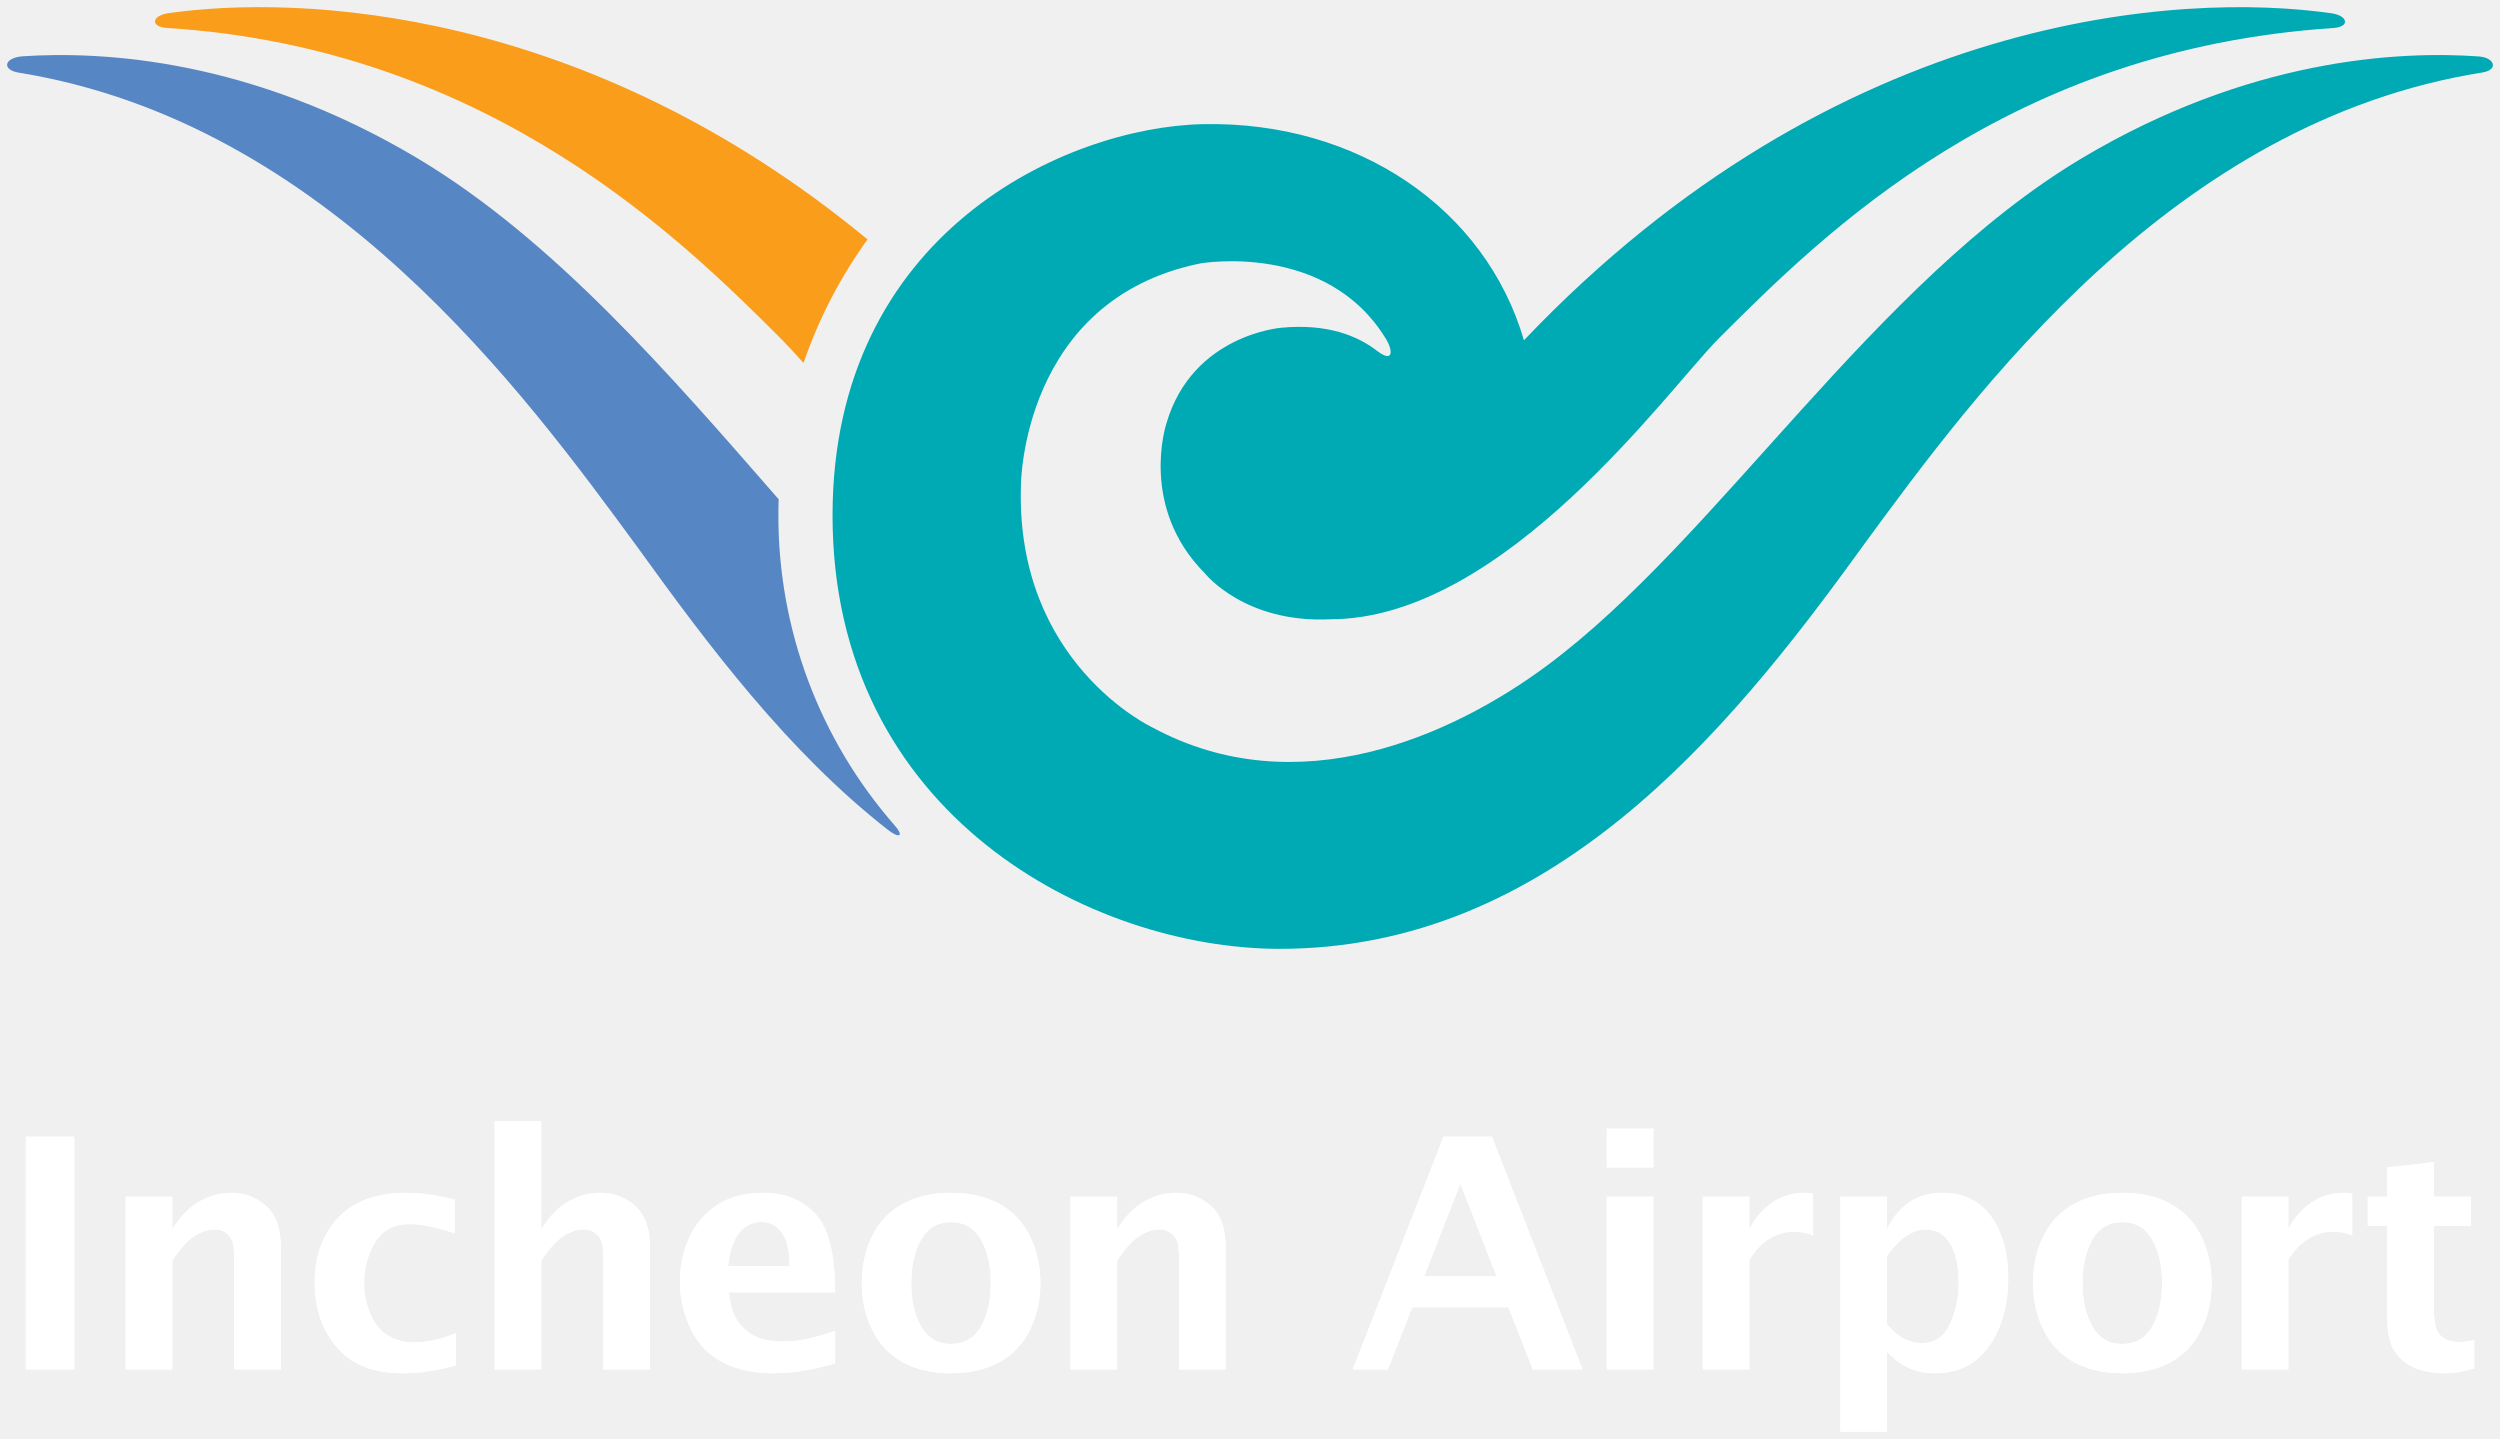
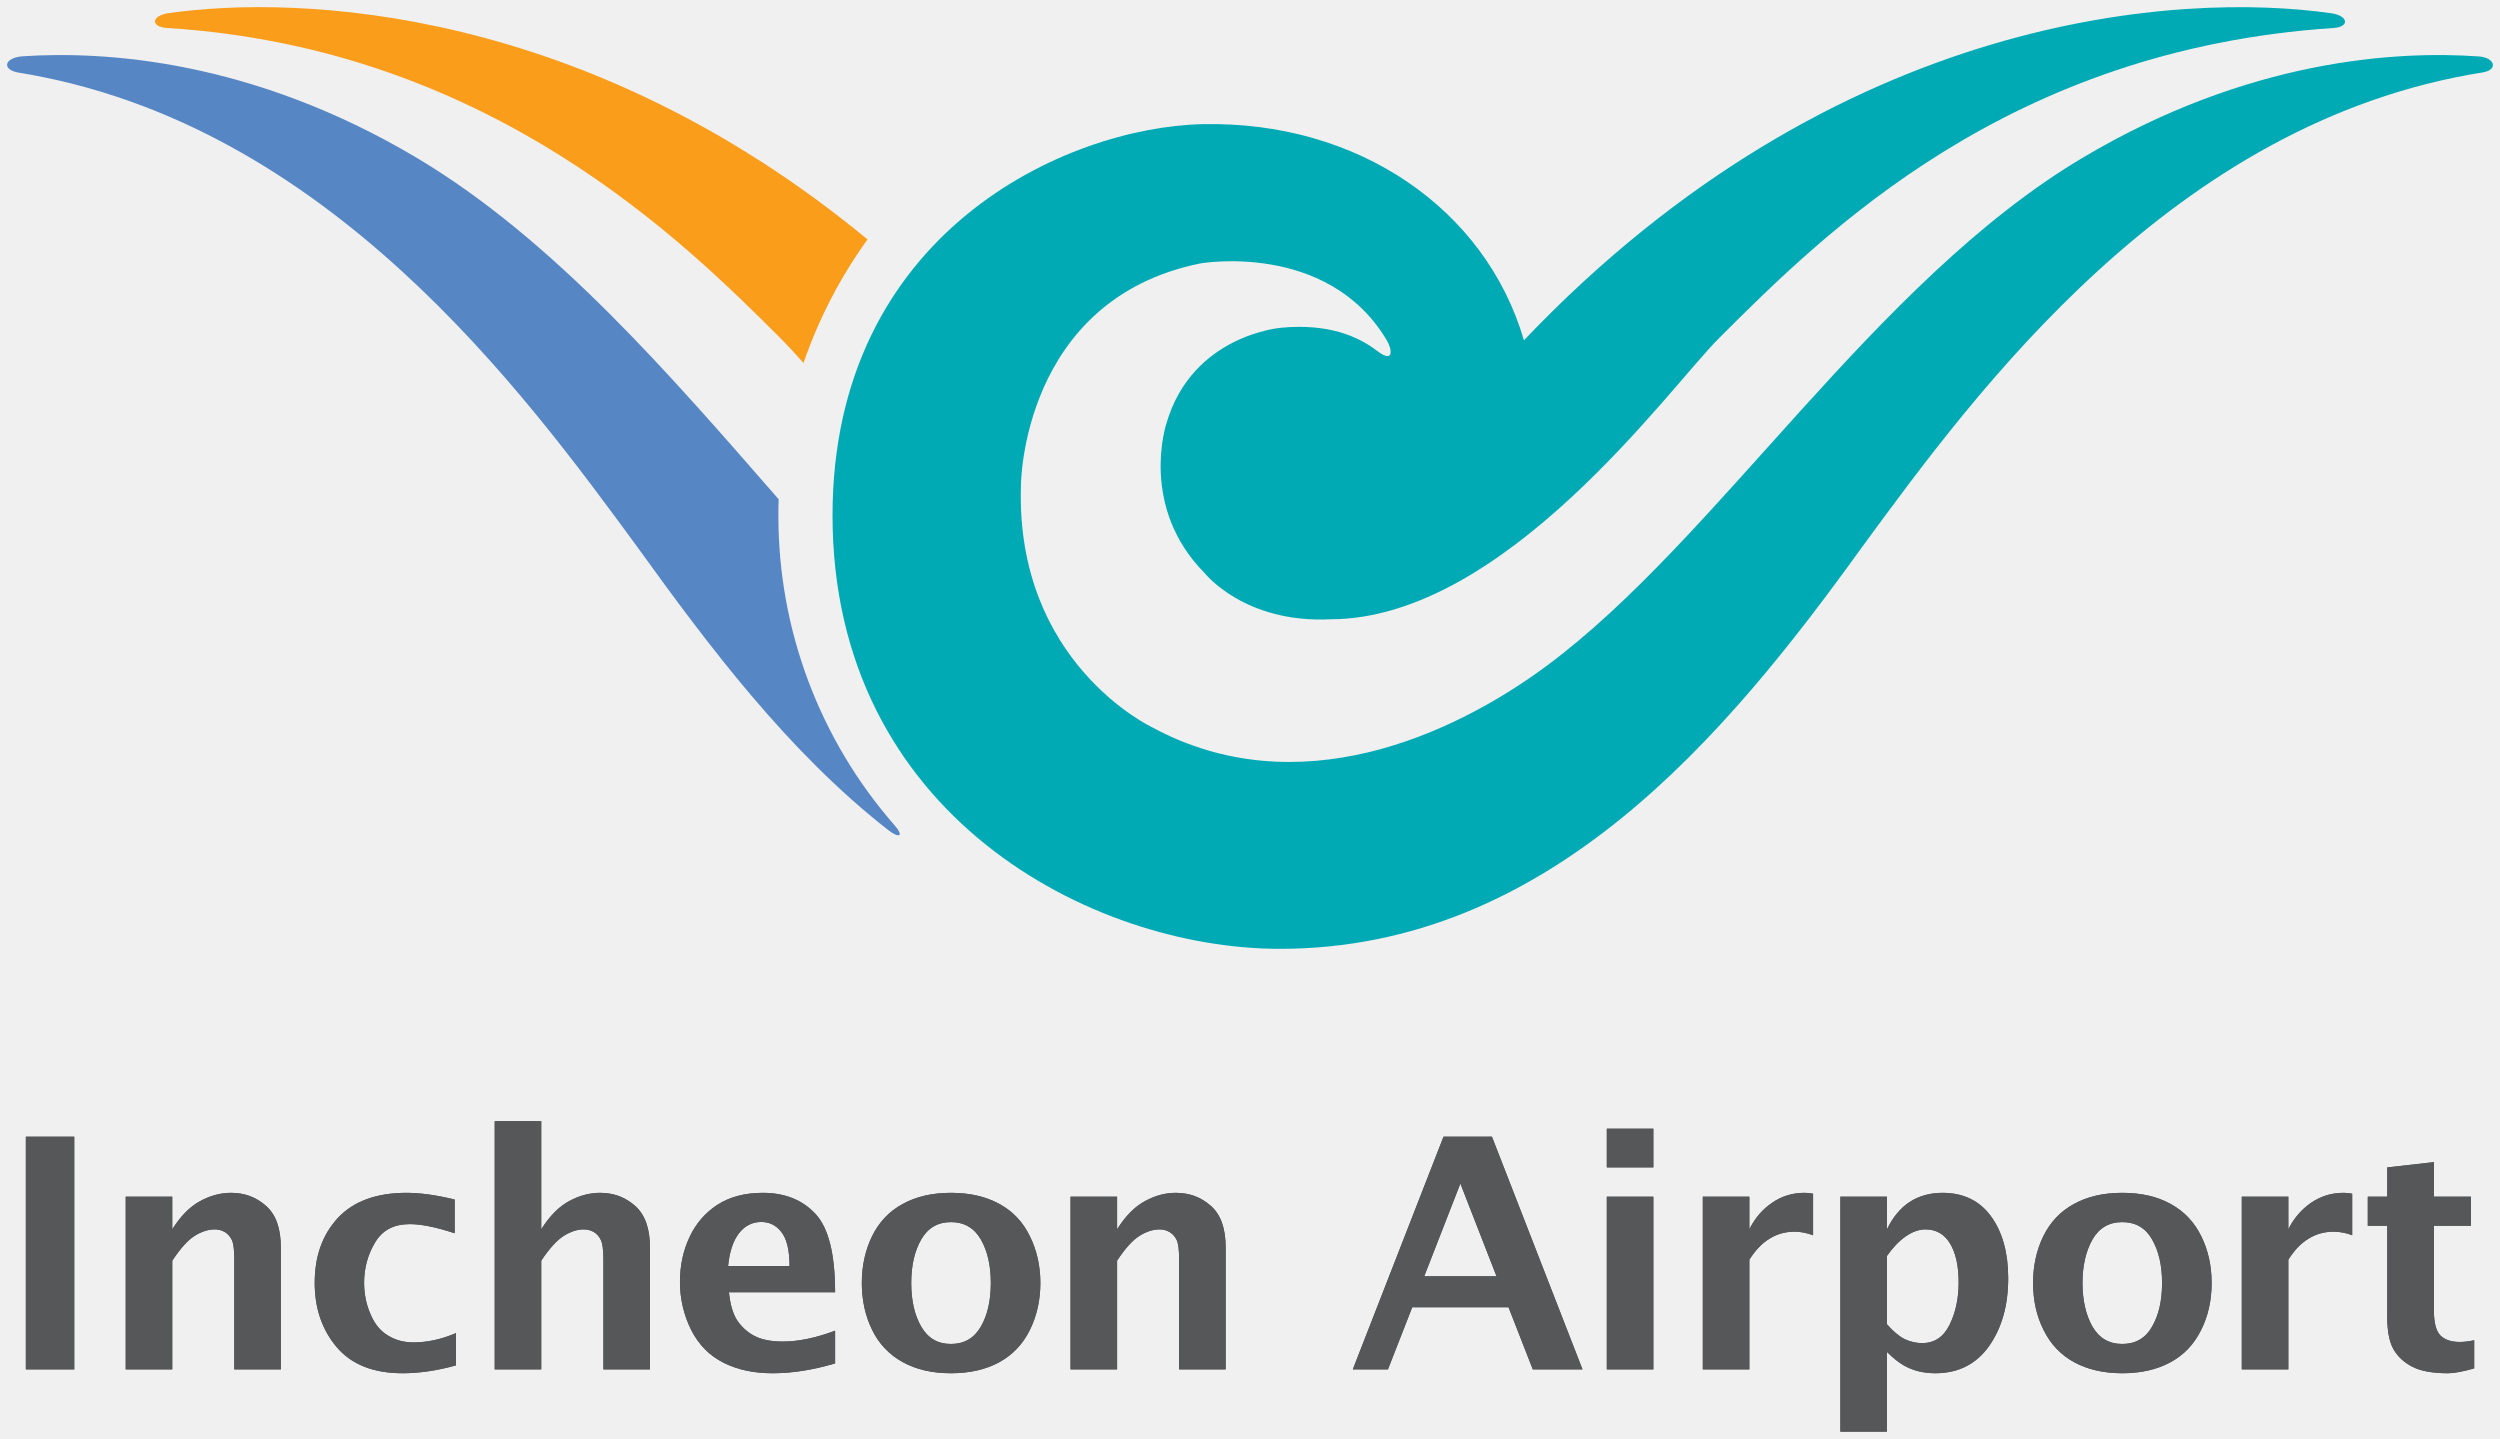
<svg xmlns="http://www.w3.org/2000/svg" xmlns:xlink="http://www.w3.org/1999/xlink" width="170.03" height="97.857" viewBox="287.8 106.291 173.94 101.78">
  <defs>
    <path id="a" d="M377.89 173.21c18.86 0 31.27-14.96 40.75-28.11 7.97-10.87 21.76-29.8 43.45-33.24 1.12-.18.86-1.04-.27-1.12-5.67-.4-16.09.16-27.76 7.11-14.6 8.7-25.53 26.69-37.49 35.55-6.6 4.89-17.45 9.8-27.6 4.31 0 0-9.62-4.49-9.2-16.97 0 0 .04-12.96 12.55-15.51 0 0 8.89-1.57 13.04 5.35.42.69.52 1.68-.66.77-1.37-1.05-3.46-1.92-6.69-1.62 0 0-6.25.47-8.06 6.71 0 0-1.94 5.83 2.7 10.49 0 0 2.77 3.5 8.77 3.21 12.21 0 23.75-16.22 27.19-19.65 7.48-7.48 20.31-20.24 43.04-21.74 1.16-.08 1.03-.86-.14-1.03-10.36-1.49-34.52-.24-56.53 22.89-2.69-9.22-11.64-15.35-22.46-15.13-9.62.2-25.94 7.62-25.94 27.39 0 20.99 18.16 30.34 31.31 30.34" />
    <path id="b" d="M350.93 164.57a32.86 32.86 0 0 1-8.14-21.7c0-.38 0-.75.02-1.13-7.57-8.67-15.74-18.18-25.3-23.88-11.57-6.9-21.92-7.51-27.62-7.13-1.3.09-1.51.95-.25 1.15 21.59 3.51 35.34 22.38 43.29 33.22 4.98 6.91 10.53 14.31 17.54 19.79.82.63 1.11.42.46-.32" />
    <path id="c" d="M300.1 107.71c-1.22.18-1.28.97-.09 1.04 22.7 1.42 36.34 15.15 42.95 21.74.41.41.95.99 1.59 1.71 1.07-3.12 2.59-6.03 4.48-8.65-19.73-16.29-39.73-17.15-48.93-15.84" />
    <path id="d" d="M290.11 186.36h3.39v16.29h-3.39z" />
    <path id="e" d="M297.1 202.65v-12.09h3.26v2.28c.59-.93 1.24-1.59 1.95-1.97.71-.39 1.43-.58 2.17-.58.95 0 1.77.31 2.45.92.69.61 1.03 1.58 1.03 2.9v8.54h-3.26v-7.74c0-.66-.06-1.11-.18-1.34-.12-.24-.29-.42-.49-.54-.21-.12-.45-.18-.7-.18-.45 0-.92.15-1.4.45s-1 .88-1.57 1.74v7.61z" />
    <path id="f" d="M320.22 202.37c-1.33.37-2.58.55-3.73.55q-3.075 0-4.62-1.83c-1.03-1.22-1.54-2.72-1.54-4.5 0-1.86.54-3.37 1.63-4.55 1.09-1.16 2.69-1.75 4.8-1.75.98 0 2.1.16 3.37.47v2.36c-1.31-.43-2.36-.64-3.14-.64-1.11 0-1.92.42-2.43 1.28-.51.85-.77 1.79-.77 2.82 0 .79.15 1.53.45 2.21.29.69.7 1.19 1.24 1.5.52.32 1.12.47 1.78.47.96 0 1.95-.22 2.96-.65z" />
    <path id="g" d="M322.93 202.65v-17.38h3.26v7.57c.59-.93 1.24-1.59 1.95-1.97.71-.39 1.44-.58 2.17-.58.96 0 1.77.31 2.46.92.68.61 1.03 1.58 1.03 2.9v8.54h-3.26v-7.74c0-.66-.07-1.11-.19-1.34a1.23 1.23 0 0 0-.49-.54c-.21-.12-.44-.18-.7-.18-.44 0-.91.15-1.39.45s-1.01.88-1.58 1.74v7.61z" />
    <path id="h" d="M339.27 195.41h4.3c0-1.1-.19-1.89-.56-2.36-.36-.48-.84-.72-1.42-.72-.63 0-1.15.27-1.56.79-.4.52-.66 1.28-.76 2.29m7.49 6.82c-1.54.46-2.99.69-4.37.69-1.31 0-2.45-.24-3.43-.73s-1.74-1.25-2.27-2.29a7.5 7.5 0 0 1-.79-3.38c0-1.13.22-2.18.67-3.13a5.35 5.35 0 0 1 1.96-2.27c.86-.55 1.92-.83 3.17-.83 1.54 0 2.77.49 3.69 1.48.91.98 1.37 2.81 1.37 5.48h-7.43c.08.82.26 1.46.55 1.93.3.46.7.84 1.2 1.11s1.17.41 2.02.41c1.08 0 2.31-.25 3.66-.76z" />
    <path id="i" d="M354.87 200.87c.92 0 1.62-.4 2.09-1.21s.7-1.83.7-3.06c0-1.22-.23-2.23-.7-3.05-.47-.81-1.17-1.21-2.09-1.21s-1.61.4-2.08 1.21c-.47.82-.7 1.83-.7 3.05 0 1.23.23 2.25.7 3.06s1.16 1.21 2.08 1.21m0 2.05c-1.31 0-2.43-.26-3.36-.77a5.04 5.04 0 0 1-2.15-2.25c-.49-.99-.73-2.09-.73-3.3 0-1.2.24-2.29.72-3.28.49-.99 1.2-1.74 2.14-2.25.94-.52 2.07-.78 3.38-.78q1.98 0 3.39.78 1.41.765 2.13 2.25c.49.99.74 2.08.74 3.28 0 1.21-.25 2.31-.74 3.3s-1.21 1.74-2.14 2.25c-.94.51-2.06.77-3.38.77" />
    <path id="j" d="M363.24 202.65v-12.09h3.26v2.28c.59-.93 1.24-1.59 1.95-1.97.71-.39 1.43-.58 2.16-.58.96 0 1.78.31 2.46.92.69.61 1.03 1.58 1.03 2.9v8.54h-3.26v-7.74c0-.66-.06-1.11-.18-1.34a1.25 1.25 0 0 0-.5-.54c-.2-.12-.44-.18-.69-.18-.45 0-.92.15-1.4.45s-1.01.88-1.57 1.74v7.61z" />
    <path id="k" d="M388 196.13h5.06l-2.53-6.49zm-5 6.52 6.35-16.29h3.39l6.34 16.29h-3.48l-1.7-4.35h-6.74l-1.7 4.35z" />
    <path id="l" d="M400.78 190.56h3.26v12.09h-3.26zm0-4.76h3.26v2.71h-3.26z" />
    <path id="m" d="M407.5 202.65v-12.09h3.26v2.28c.39-.78.92-1.4 1.6-1.86q1.005-.69 2.25-.69c.2 0 .41.02.61.06v2.91c-.46-.17-.88-.25-1.29-.25-.65 0-1.23.16-1.76.49-.53.32-1 .82-1.41 1.47v7.68z" />
    <path id="n" d="M420.39 199.49q.675.765 1.26 1.05.6.27 1.2.27c.87 0 1.51-.43 1.93-1.29s.63-1.85.63-2.96c0-1.15-.2-2.06-.6-2.72s-.98-.99-1.72-.99c-.46 0-.93.17-1.4.5s-.9.79-1.3 1.36zm-3.26 7.52v-16.45h3.26v2.29q.615-1.275 1.59-1.92c.65-.42 1.42-.64 2.3-.64 1.46 0 2.6.55 3.4 1.65s1.2 2.55 1.2 4.33c0 1.9-.45 3.48-1.34 4.75-.9 1.26-2.15 1.9-3.76 1.9-.43 0-.82-.05-1.19-.14-.36-.09-.71-.23-1.04-.42s-.72-.5-1.16-.93v5.58z" />
    <path id="o" d="M436.86 200.87c.93 0 1.63-.4 2.09-1.21.47-.81.7-1.83.7-3.06 0-1.22-.23-2.23-.7-3.05-.46-.81-1.16-1.21-2.09-1.21-.91 0-1.61.4-2.08 1.21-.46.82-.7 1.83-.7 3.05 0 1.23.24 2.25.7 3.06.47.81 1.17 1.21 2.08 1.21m0 2.05c-1.3 0-2.42-.26-3.36-.77s-1.65-1.26-2.14-2.25c-.5-.99-.74-2.09-.74-3.3 0-1.2.24-2.29.72-3.28.49-.99 1.2-1.74 2.14-2.25.94-.52 2.07-.78 3.38-.78q1.995 0 3.39.78c.94.51 1.65 1.26 2.14 2.25s.73 2.08.73 3.28c0 1.21-.24 2.31-.74 3.3-.49.99-1.2 1.74-2.14 2.25s-2.06.77-3.38.77" />
    <path id="p" d="M445.23 202.65v-12.09h3.26v2.28c.39-.78.93-1.4 1.6-1.86.68-.46 1.43-.69 2.26-.69.2 0 .4.02.61.06v2.91a3.7 3.7 0 0 0-1.29-.25c-.65 0-1.24.16-1.77.49-.53.32-1 .82-1.41 1.47v7.68z" />
    <path id="q" d="M461.5 202.58c-.78.22-1.39.34-1.84.34-1.07 0-1.9-.15-2.48-.45-.59-.3-1.03-.71-1.33-1.23-.29-.51-.44-1.28-.44-2.28v-6.36h-1.36v-2.04h1.36v-2.05l3.27-.37v2.42h2.59v2.04h-2.59v5.92c0 .87.15 1.45.46 1.76q.465.45 1.35.45c.28 0 .62-.04 1.01-.12z" />
  </defs>
  <g transform="translate(-4.987 -1.622)scale(1.01052)">
    <use xlink:href="#a" width="100%" height="100%" fill="#00aab4" />
    <use xlink:href="#a" width="100%" height="100%" fill-opacity="0" stroke="#000" stroke-opacity="0" />
  </g>
  <g transform="translate(-4.987 -1.622)scale(1.01052)">
    <use xlink:href="#b" width="100%" height="100%" fill="#5786c5" />
    <use xlink:href="#b" width="100%" height="100%" fill-opacity="0" stroke="#000" stroke-opacity="0" />
  </g>
  <g transform="translate(-4.987 -1.622)scale(1.01052)">
    <use xlink:href="#c" width="100%" height="100%" fill="#f99d1b" />
    <use xlink:href="#c" width="100%" height="100%" fill-opacity="0" stroke="#000" stroke-opacity="0" />
  </g>
-   <g fill="#fff" transform="translate(-4.987 -1.622)scale(1.01052)">
+   <g fill="#555759" transform="translate(-4.987 -1.622)scale(1.01052)">
    <use xlink:href="#d" width="100%" height="100%" />
    <use xlink:href="#d" width="100%" height="100%" stroke="#000" stroke-opacity="0" />
  </g>
-   <g fill="#fff" transform="translate(-4.987 -1.622)scale(1.01052)">
+   <g fill="#555759" transform="translate(-4.987 -1.622)scale(1.01052)">
    <use xlink:href="#e" width="100%" height="100%" />
    <use xlink:href="#e" width="100%" height="100%" stroke="#000" stroke-opacity="0" />
  </g>
-   <g fill="#fff" transform="translate(-4.987 -1.622)scale(1.01052)">
+   <g fill="#555759" transform="translate(-4.987 -1.622)scale(1.01052)">
    <use xlink:href="#f" width="100%" height="100%" />
    <use xlink:href="#f" width="100%" height="100%" stroke="#000" stroke-opacity="0" />
  </g>
-   <g fill="#fff" transform="translate(-4.987 -1.622)scale(1.01052)">
+   <g fill="#555759" transform="translate(-4.987 -1.622)scale(1.01052)">
    <use xlink:href="#g" width="100%" height="100%" />
    <use xlink:href="#g" width="100%" height="100%" stroke="#000" stroke-opacity="0" />
  </g>
-   <g fill="#fff" transform="translate(-4.987 -1.622)scale(1.01052)">
+   <g fill="#555759" transform="translate(-4.987 -1.622)scale(1.01052)">
    <use xlink:href="#h" width="100%" height="100%" />
    <use xlink:href="#h" width="100%" height="100%" stroke="#000" stroke-opacity="0" />
  </g>
-   <g fill="#fff" transform="translate(-4.987 -1.622)scale(1.01052)">
+   <g fill="#555759" transform="translate(-4.987 -1.622)scale(1.01052)">
    <use xlink:href="#i" width="100%" height="100%" />
    <use xlink:href="#i" width="100%" height="100%" stroke="#000" stroke-opacity="0" />
  </g>
-   <g fill="#fff" transform="translate(-4.987 -1.622)scale(1.01052)">
+   <g fill="#555759" transform="translate(-4.987 -1.622)scale(1.01052)">
    <use xlink:href="#j" width="100%" height="100%" />
    <use xlink:href="#j" width="100%" height="100%" stroke="#000" stroke-opacity="0" />
  </g>
-   <g fill="#fff" transform="translate(-4.987 -1.622)scale(1.01052)">
+   <g fill="#555759" transform="translate(-4.987 -1.622)scale(1.01052)">
    <use xlink:href="#k" width="100%" height="100%" />
    <use xlink:href="#k" width="100%" height="100%" stroke="#000" stroke-opacity="0" />
  </g>
-   <g fill="#fff" transform="translate(-4.987 -1.622)scale(1.01052)">
+   <g fill="#555759" transform="translate(-4.987 -1.622)scale(1.01052)">
    <use xlink:href="#l" width="100%" height="100%" />
    <use xlink:href="#l" width="100%" height="100%" stroke="#000" stroke-opacity="0" />
  </g>
-   <g fill="#fff" transform="translate(-4.987 -1.622)scale(1.01052)">
+   <g fill="#555759" transform="translate(-4.987 -1.622)scale(1.01052)">
    <use xlink:href="#m" width="100%" height="100%" />
    <use xlink:href="#m" width="100%" height="100%" stroke="#000" stroke-opacity="0" />
  </g>
-   <g fill="#fff" transform="translate(-4.987 -1.622)scale(1.01052)">
+   <g fill="#555759" transform="translate(-4.987 -1.622)scale(1.01052)">
    <use xlink:href="#n" width="100%" height="100%" />
    <use xlink:href="#n" width="100%" height="100%" stroke="#000" stroke-opacity="0" />
  </g>
-   <g fill="#fff" transform="translate(-4.987 -1.622)scale(1.01052)">
+   <g fill="#555759" transform="translate(-4.987 -1.622)scale(1.01052)">
    <use xlink:href="#o" width="100%" height="100%" />
    <use xlink:href="#o" width="100%" height="100%" stroke="#000" stroke-opacity="0" />
  </g>
-   <g fill="#fff" transform="translate(-4.987 -1.622)scale(1.01052)">
+   <g fill="#555759" transform="translate(-4.987 -1.622)scale(1.01052)">
    <use xlink:href="#p" width="100%" height="100%" />
    <use xlink:href="#p" width="100%" height="100%" stroke="#000" stroke-opacity="0" />
  </g>
-   <g fill="#fff" transform="translate(-4.987 -1.622)scale(1.01052)">
+   <g fill="#555759" transform="translate(-4.987 -1.622)scale(1.01052)">
    <use xlink:href="#q" width="100%" height="100%" />
    <use xlink:href="#q" width="100%" height="100%" stroke="#000" stroke-opacity="0" />
  </g>
</svg>
